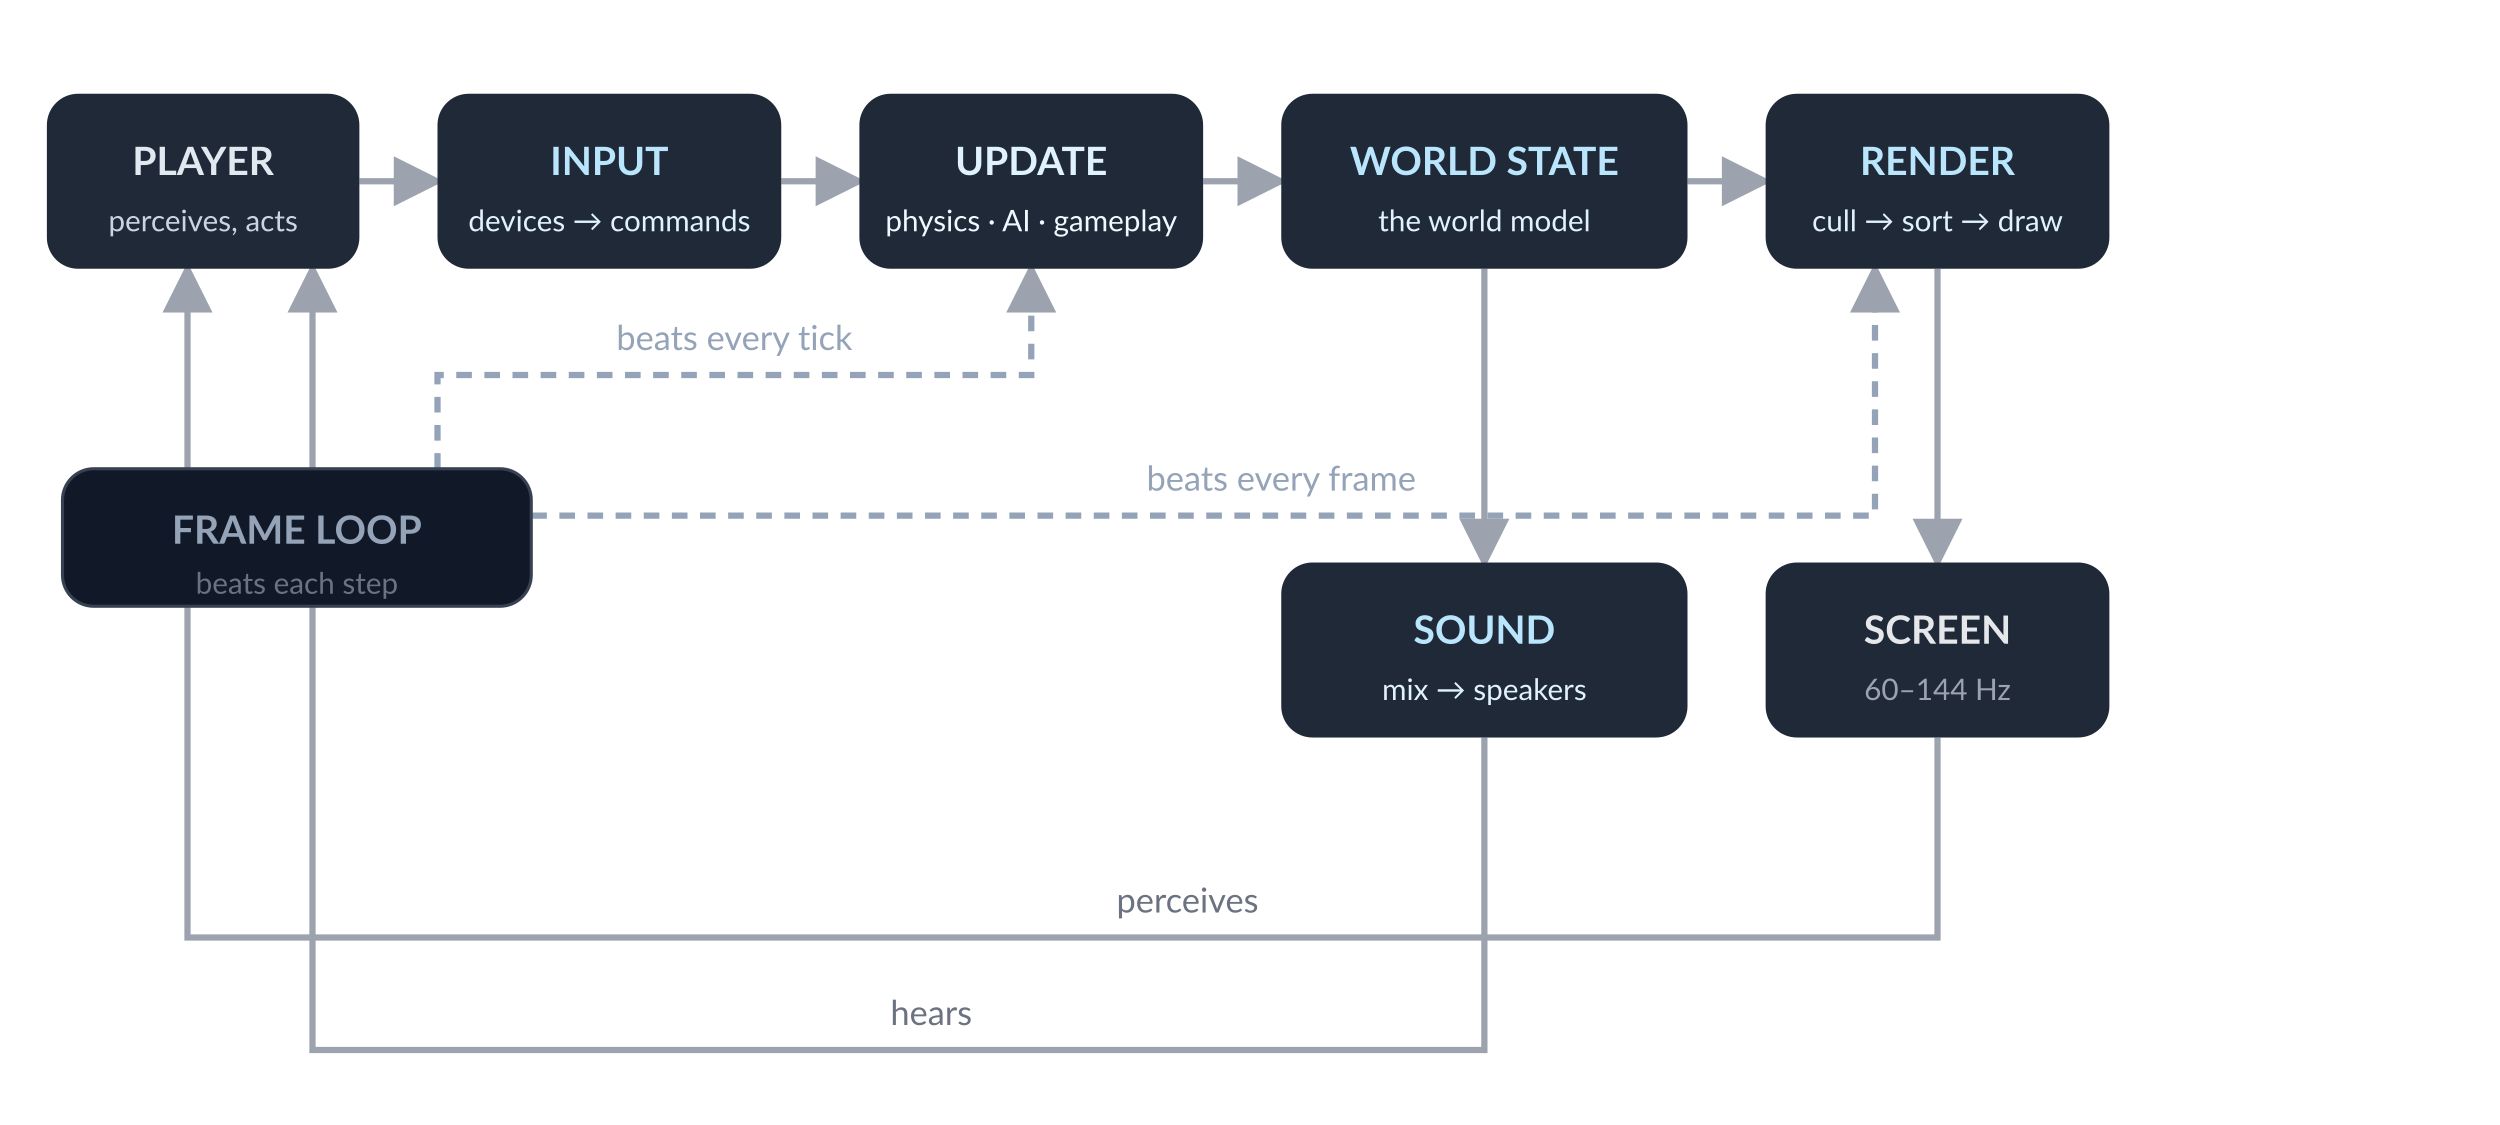
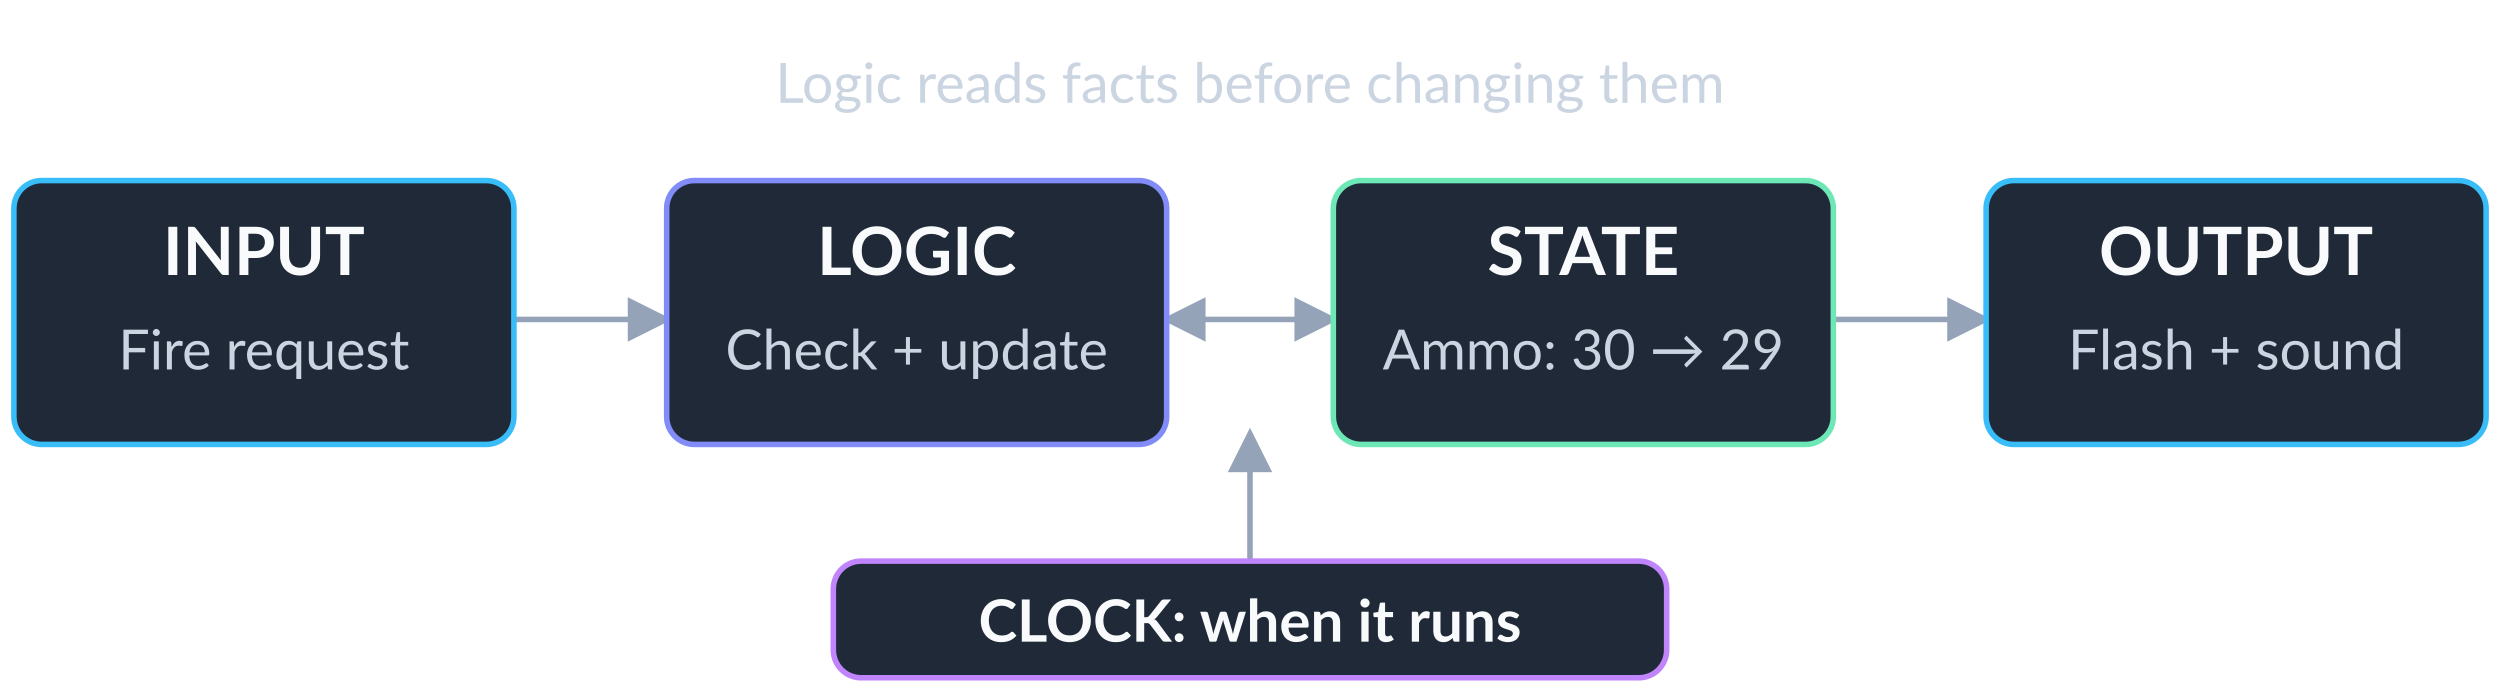
- <svg xmlns="http://www.w3.org/2000/svg" viewBox="0 0 800 360" role="img" aria-labelledby="s14-title s14-desc" font-family="Montserrat, Lato, Segoe UI, sans-serif">
+ <svg xmlns="http://www.w3.org/2000/svg" viewBox="0 0 900 250" role="img" aria-labelledby="s10-title s10-desc" font-family="Montserrat, Lato, Segoe UI, sans-serif">
  <defs>
-     <marker id="s14-arrow" markerWidth="8" markerHeight="8" refX="7" refY="4" orient="auto">
-       <path d="M0 0 L8 4 L0 8" fill="#9CA3AF" />
+     <marker id="s10-arrow" markerWidth="8" markerHeight="8" refX="7" refY="4" orient="auto-start-reverse">
+       <path d="M0 0 L8 4 L0 8" fill="#94A3B8" />
    </marker>
  </defs>
-   <g fill="none" stroke="#9CA3AF" stroke-width="2" marker-end="url(#s14-arrow)">
-     <path d="M115 58 H140" />
-     <path d="M250 58 H275" />
-     <path d="M385 58 H410" />
-     <path d="M540 58 H565" />
-     <path d="M475 86 V180" />
-     <path d="M620 86 V180" />
-     <path d="M620 236 V300 H60 V86" />
-     <path d="M475 236 V336 H100 V86" />
+   <g fill="none" stroke="#94A3B8" stroke-width="2" marker-end="url(#s10-arrow)">
+     <path d="M185 115 H240" />
+     <path d="M420 115 H480" marker-start="url(#s10-arrow)" />
+     <path d="M660 115 H715" />
+     <path d="M450 202 V156" />
  </g>
-   <g fill="none" stroke="#94A3B8" stroke-width="2" stroke-dasharray="5 4" marker-end="url(#s14-arrow)">
-     <path d="M140 150 V120 H330 V86" />
-     <path d="M170 165 H600 V86" />
+   <g fill="#1F2937" stroke-width="2">
+     <rect x="5" y="65" width="180" height="95" rx="10" stroke="#38BDF8" />
+     <rect x="240" y="65" width="180" height="95" rx="10" stroke="#818CF8" />
+     <rect x="480" y="65" width="180" height="95" rx="10" stroke="#6EE7B7" />
+     <rect x="715" y="65" width="180" height="95" rx="10" stroke="#38BDF8" />
+     <rect x="300" y="202" width="300" height="42" rx="10" stroke="#C084FC" />
  </g>
-   <g fill="#1F2937">
-     <rect x="15" y="30" width="100" height="56" rx="10" />
-     <rect x="140" y="30" width="110" height="56" rx="10" />
-     <rect x="275" y="30" width="110" height="56" rx="10" />
-     <rect x="410" y="30" width="130" height="56" rx="10" />
-     <rect x="565" y="30" width="110" height="56" rx="10" />
-     <rect x="410" y="180" width="130" height="56" rx="10" />
-     <rect x="565" y="180" width="110" height="56" rx="10" />
-     <rect x="20" y="150" width="150" height="44" rx="10" fill="#111827" stroke="#374151" />
+   <g text-anchor="middle" fill="#F9FAFB" font-size="24" font-weight="700">
+     <text x="95" y="99">INPUT</text>
+     <text x="330" y="99">LOGIC</text>
+     <text x="570" y="99">STATE</text>
+     <text x="805" y="99">OUTPUT</text>
+     <text x="450" y="231" font-size="21">CLOCK: when it runs</text>
  </g>
-   <g text-anchor="middle" font-size="12.5" font-weight="700">
-     <text x="65" y="56" fill="#E2E8F0">PLAYER</text>
-     <text x="195" y="56" fill="#BAE6FD">INPUT</text>
-     <text x="330" y="56" fill="#E0F2FE">UPDATE</text>
-     <text x="475" y="56" fill="#BAE6FD">WORLD STATE</text>
-     <text x="620" y="56" fill="#BAE6FD">RENDER</text>
-     <text x="475" y="206" fill="#BAE6FD">SOUND</text>
-     <text x="620" y="206" fill="#E5E7EB">SCREEN</text>
-     <text x="95" y="174" fill="#94A3B8">FRAME LOOP</text>
-   </g>
-   <g text-anchor="middle" font-size="9.5">
-     <text x="65" y="74" fill="#CBD5E1">perceives, acts</text>
-     <text x="195" y="74" fill="#E0F2FE">devices → commands</text>
-     <text x="330" y="74" fill="#F0F9FF">physics · AI · gameplay</text>
-     <text x="475" y="74" fill="#E0F2FE">the world model</text>
-     <text x="620" y="74" fill="#E0F2FE">cull → sort → draw</text>
-     <text x="475" y="224" fill="#E0F2FE">mix → speakers</text>
-     <text x="620" y="224" fill="#9CA3AF">60–144 Hz</text>
-     <text x="95" y="190" fill="#6B7280">beats each step</text>
-   </g>
-   <g text-anchor="middle" font-size="11" fill="#6B7280">
-     <text x="380" y="292">perceives</text>
-     <text x="298" y="328">hears</text>
-   </g>
-   <g text-anchor="middle" font-size="11" fill="#94A3B8">
-     <text x="235" y="112">beats every tick</text>
-     <text x="410" y="157">beats every frame</text>
+   <g text-anchor="middle" fill="#CBD5E1" font-size="20">
+     <text x="95" y="133">Fire request</text>
+     <text x="330" y="133">Check + update</text>
+     <text x="570" y="133">Ammo: 30 → 29</text>
+     <text x="805" y="133">Flash + sound</text>
+     <text x="450" y="37">Logic reads facts before changing them</text>
  </g>
</svg>
